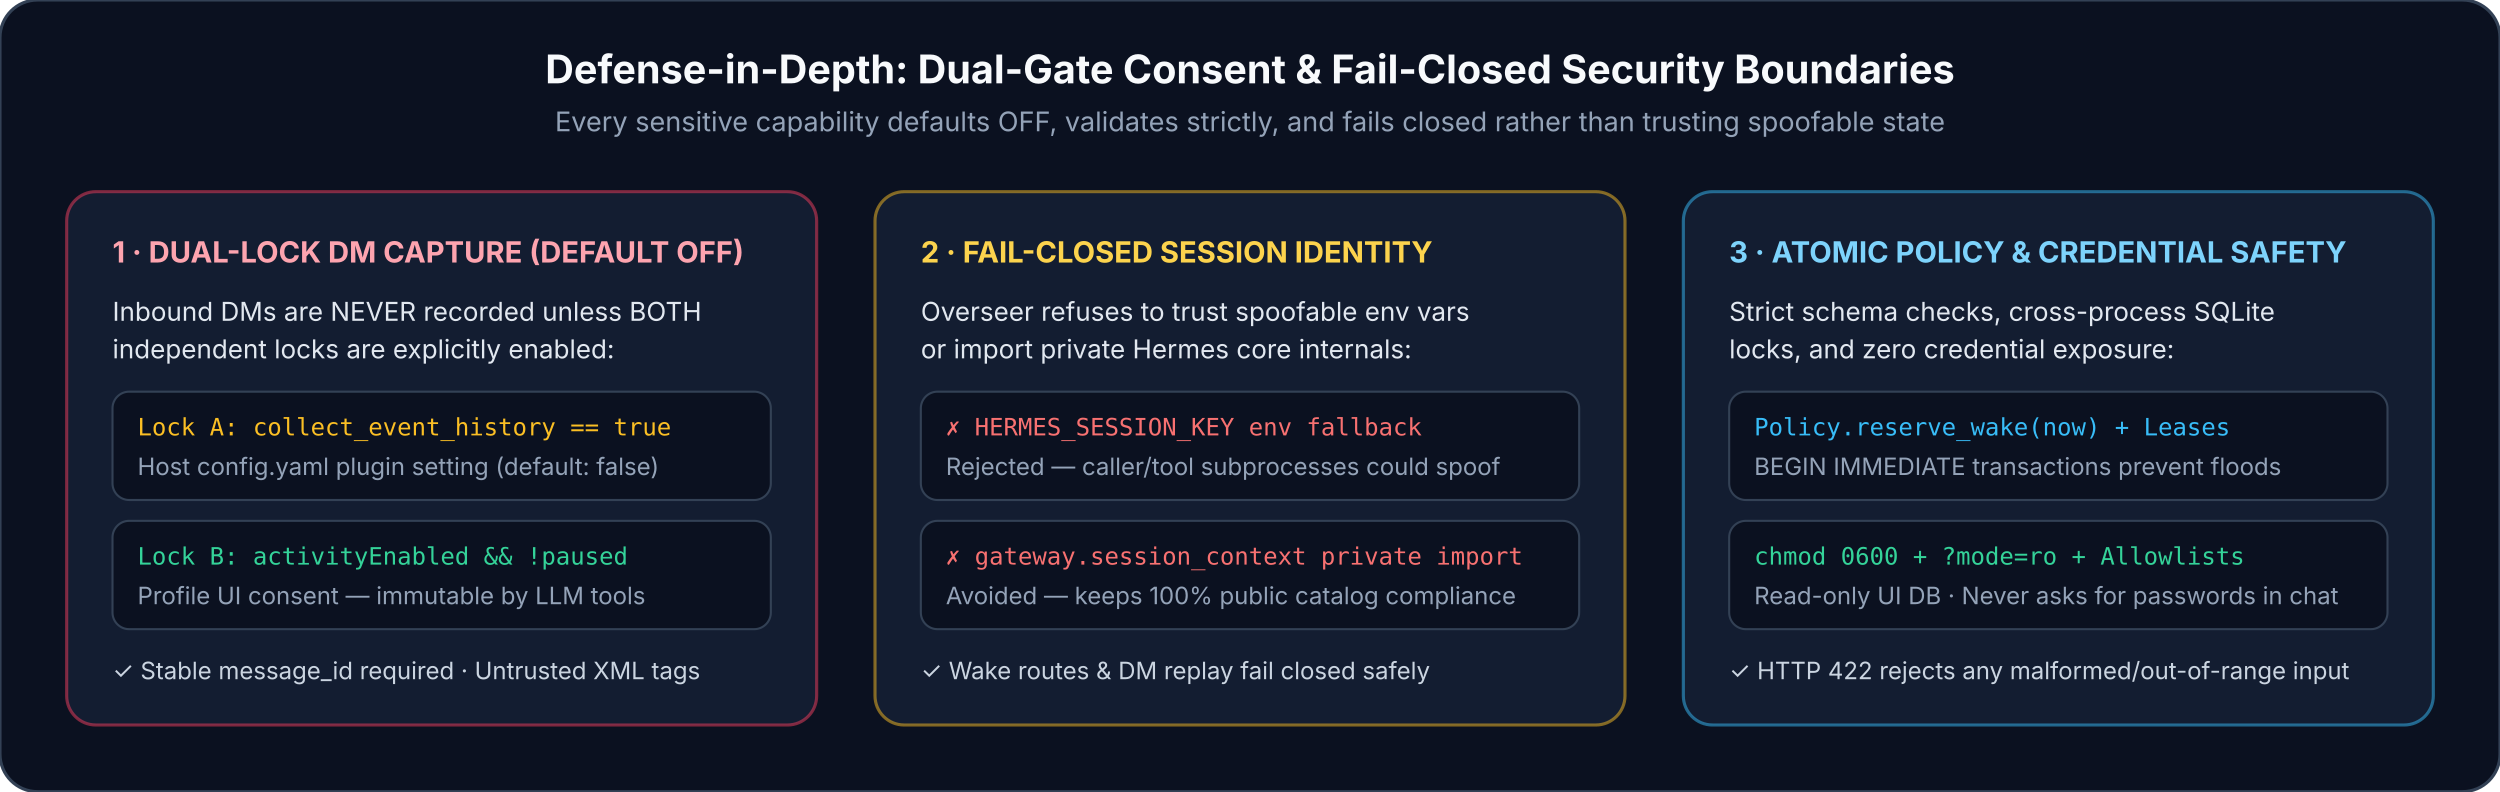
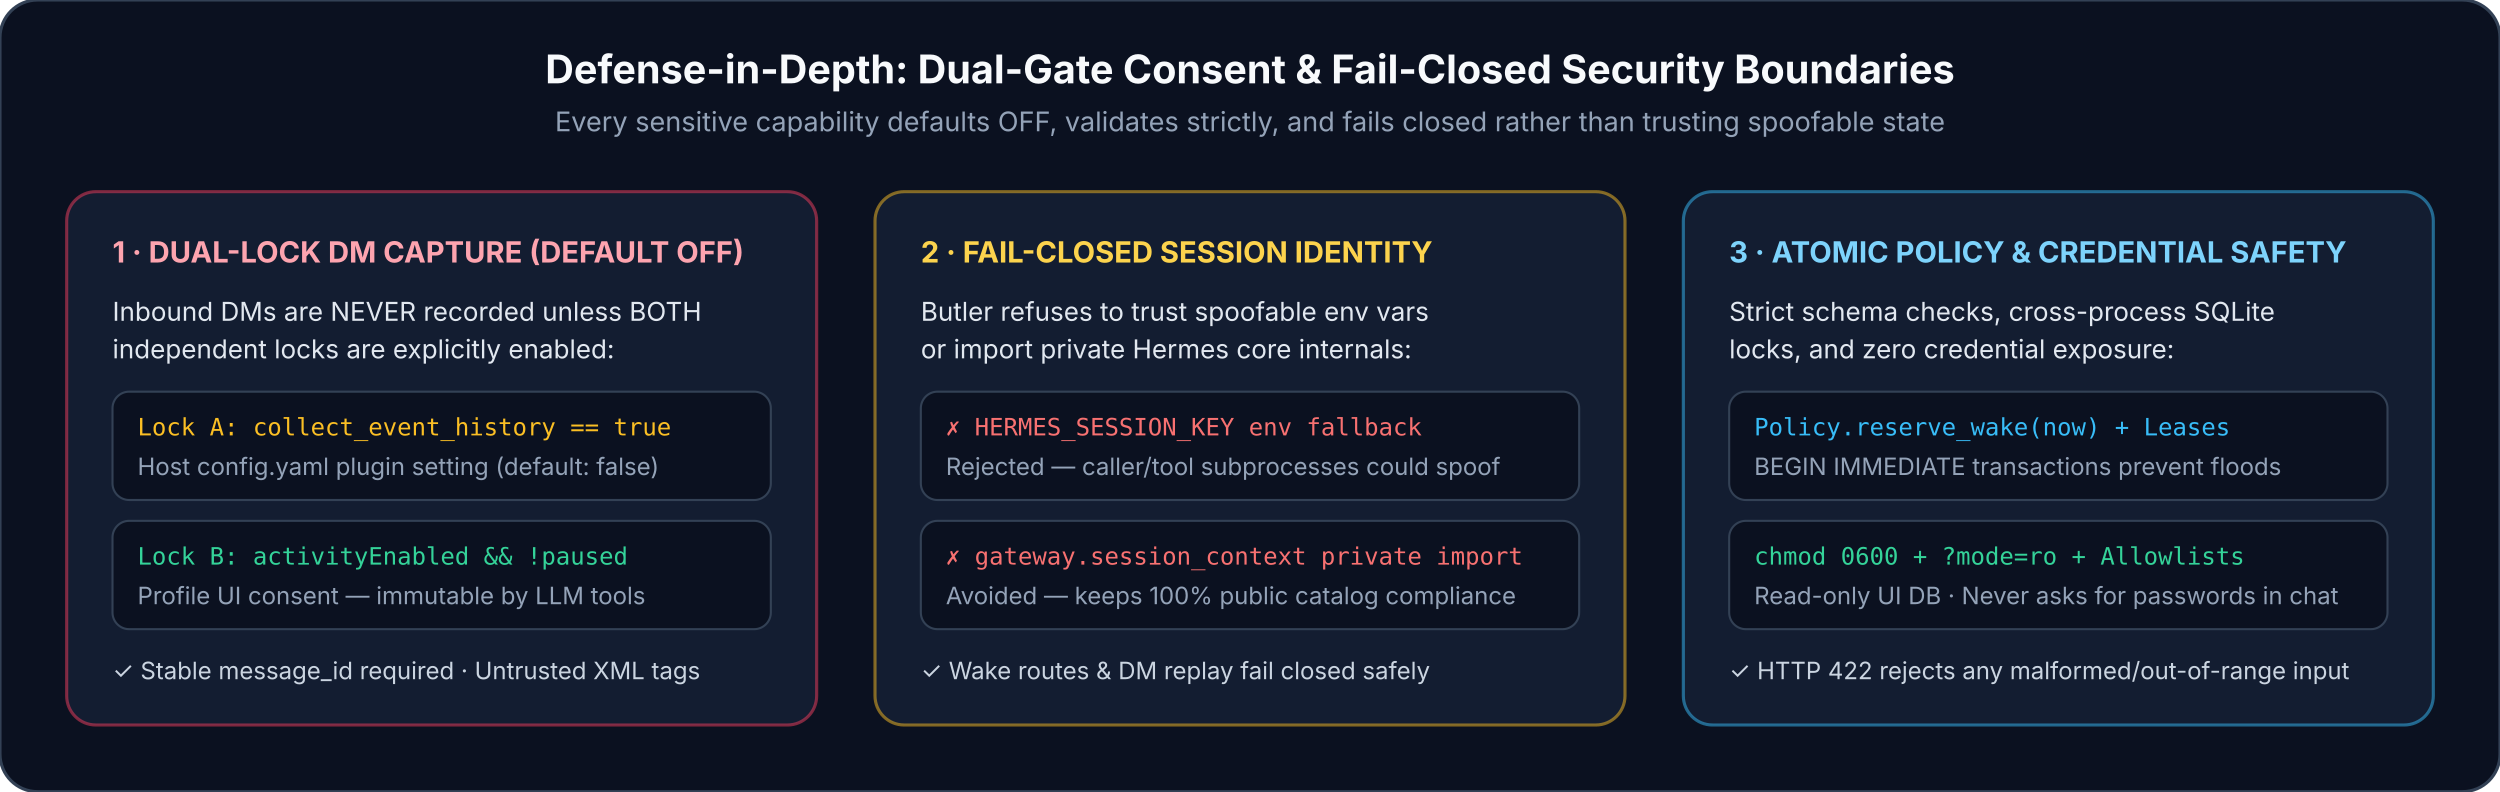
- <svg xmlns="http://www.w3.org/2000/svg" viewBox="0 0 1200 380" width="1200" height="380" role="img" aria-label="Overseer privacy and fail-closed safety boundaries">
+ <svg xmlns="http://www.w3.org/2000/svg" viewBox="0 0 1200 380" width="1200" height="380" role="img" aria-label="Butler privacy and fail-closed safety boundaries">
  <rect width="1200" height="380" rx="18" fill="#0b1120" stroke="#334155" stroke-width="1.5" />
  <text x="600" y="40" text-anchor="middle" font-family="-apple-system, BlinkMacSystemFont, 'Segoe UI', sans-serif" font-size="19" font-weight="700" fill="#f8fafc">Defense-in-Depth: Dual-Gate Consent &amp; Fail-Closed Security Boundaries</text>
  <text x="600" y="63" text-anchor="middle" font-family="-apple-system, BlinkMacSystemFont, 'Segoe UI', sans-serif" font-size="13" fill="#94a3b8">Every sensitive capability defaults OFF, validates strictly, and fails closed rather than trusting spoofable state</text>
  <g transform="translate(32, 92)">
    <rect width="360" height="256" rx="14" fill="#131d31" stroke="#f43f5e" stroke-opacity="0.5" stroke-width="1.5" />
    <text x="22" y="34" font-family="-apple-system, BlinkMacSystemFont, 'Segoe UI', sans-serif" font-size="14" font-weight="700" fill="#fda4af">1 · DUAL-LOCK DM CAPTURE (DEFAULT OFF)</text>
    <text x="22" y="62" font-family="-apple-system, BlinkMacSystemFont, 'Segoe UI', sans-serif" font-size="12.5" fill="#e2e8f0">Inbound DMs are NEVER recorded unless BOTH</text>
    <text x="22" y="80" font-family="-apple-system, BlinkMacSystemFont, 'Segoe UI', sans-serif" font-size="12.5" fill="#e2e8f0">independent locks are explicitly enabled:</text>
    <rect x="22" y="96" width="316" height="52" rx="8" fill="#0b1120" stroke="#334155" />
    <text x="34" y="117" font-family="ui-monospace, SFMono-Regular, monospace" font-size="11.5" fill="#fbbf24">Lock A: collect_event_history == true</text>
    <text x="34" y="136" font-family="-apple-system, BlinkMacSystemFont, 'Segoe UI', sans-serif" font-size="11.5" fill="#94a3b8">Host config.yaml plugin setting (default: false)</text>
    <rect x="22" y="158" width="316" height="52" rx="8" fill="#0b1120" stroke="#334155" />
    <text x="34" y="179" font-family="ui-monospace, SFMono-Regular, monospace" font-size="11.5" fill="#34d399">Lock B: activityEnabled &amp;&amp; !paused</text>
    <text x="34" y="198" font-family="-apple-system, BlinkMacSystemFont, 'Segoe UI', sans-serif" font-size="11.5" fill="#94a3b8">Profile UI consent — immutable by LLM tools</text>
    <text x="22" y="234" font-family="-apple-system, BlinkMacSystemFont, 'Segoe UI', sans-serif" font-size="11.5" fill="#cbd5e1">✓ Stable message_id required · Untrusted XML tags</text>
  </g>
  <g transform="translate(420, 92)">
    <rect width="360" height="256" rx="14" fill="#131d31" stroke="#fbbf24" stroke-opacity="0.5" stroke-width="1.5" />
    <text x="22" y="34" font-family="-apple-system, BlinkMacSystemFont, 'Segoe UI', sans-serif" font-size="14" font-weight="700" fill="#fcd34d">2 · FAIL-CLOSED SESSION IDENTITY</text>
-     <text x="22" y="62" font-family="-apple-system, BlinkMacSystemFont, 'Segoe UI', sans-serif" font-size="12.5" fill="#e2e8f0">Overseer refuses to trust spoofable env vars</text>
+     <text x="22" y="62" font-family="-apple-system, BlinkMacSystemFont, 'Segoe UI', sans-serif" font-size="12.5" fill="#e2e8f0">Butler refuses to trust spoofable env vars</text>
    <text x="22" y="80" font-family="-apple-system, BlinkMacSystemFont, 'Segoe UI', sans-serif" font-size="12.5" fill="#e2e8f0">or import private Hermes core internals:</text>
    <rect x="22" y="96" width="316" height="52" rx="8" fill="#0b1120" stroke="#334155" />
    <text x="34" y="117" font-family="ui-monospace, SFMono-Regular, monospace" font-size="11.5" fill="#f87171">✗ HERMES_SESSION_KEY env fallback</text>
    <text x="34" y="136" font-family="-apple-system, BlinkMacSystemFont, 'Segoe UI', sans-serif" font-size="11.5" fill="#94a3b8">Rejected — caller/tool subprocesses could spoof</text>
    <rect x="22" y="158" width="316" height="52" rx="8" fill="#0b1120" stroke="#334155" />
    <text x="34" y="179" font-family="ui-monospace, SFMono-Regular, monospace" font-size="11.5" fill="#f87171">✗ gateway.session_context private import</text>
    <text x="34" y="198" font-family="-apple-system, BlinkMacSystemFont, 'Segoe UI', sans-serif" font-size="11.5" fill="#94a3b8">Avoided — keeps 100% public catalog compliance</text>
    <text x="22" y="234" font-family="-apple-system, BlinkMacSystemFont, 'Segoe UI', sans-serif" font-size="11.5" fill="#cbd5e1">✓ Wake routes &amp; DM replay fail closed safely</text>
  </g>
  <g transform="translate(808, 92)">
    <rect width="360" height="256" rx="14" fill="#131d31" stroke="#38bdf8" stroke-opacity="0.5" stroke-width="1.5" />
    <text x="22" y="34" font-family="-apple-system, BlinkMacSystemFont, 'Segoe UI', sans-serif" font-size="14" font-weight="700" fill="#7dd3fc">3 · ATOMIC POLICY &amp; CREDENTIAL SAFETY</text>
    <text x="22" y="62" font-family="-apple-system, BlinkMacSystemFont, 'Segoe UI', sans-serif" font-size="12.5" fill="#e2e8f0">Strict schema checks, cross-process SQLite</text>
    <text x="22" y="80" font-family="-apple-system, BlinkMacSystemFont, 'Segoe UI', sans-serif" font-size="12.5" fill="#e2e8f0">locks, and zero credential exposure:</text>
    <rect x="22" y="96" width="316" height="52" rx="8" fill="#0b1120" stroke="#334155" />
    <text x="34" y="117" font-family="ui-monospace, SFMono-Regular, monospace" font-size="11.5" fill="#38bdf8">Policy.reserve_wake(now) + Leases</text>
    <text x="34" y="136" font-family="-apple-system, BlinkMacSystemFont, 'Segoe UI', sans-serif" font-size="11.5" fill="#94a3b8">BEGIN IMMEDIATE transactions prevent floods</text>
    <rect x="22" y="158" width="316" height="52" rx="8" fill="#0b1120" stroke="#334155" />
    <text x="34" y="179" font-family="ui-monospace, SFMono-Regular, monospace" font-size="11.5" fill="#34d399">chmod 0600 + ?mode=ro + Allowlists</text>
    <text x="34" y="198" font-family="-apple-system, BlinkMacSystemFont, 'Segoe UI', sans-serif" font-size="11.5" fill="#94a3b8">Read-only UI DB · Never asks for passwords in chat</text>
    <text x="22" y="234" font-family="-apple-system, BlinkMacSystemFont, 'Segoe UI', sans-serif" font-size="11.5" fill="#cbd5e1">✓ HTTP 422 rejects any malformed/out-of-range input</text>
  </g>
</svg>
